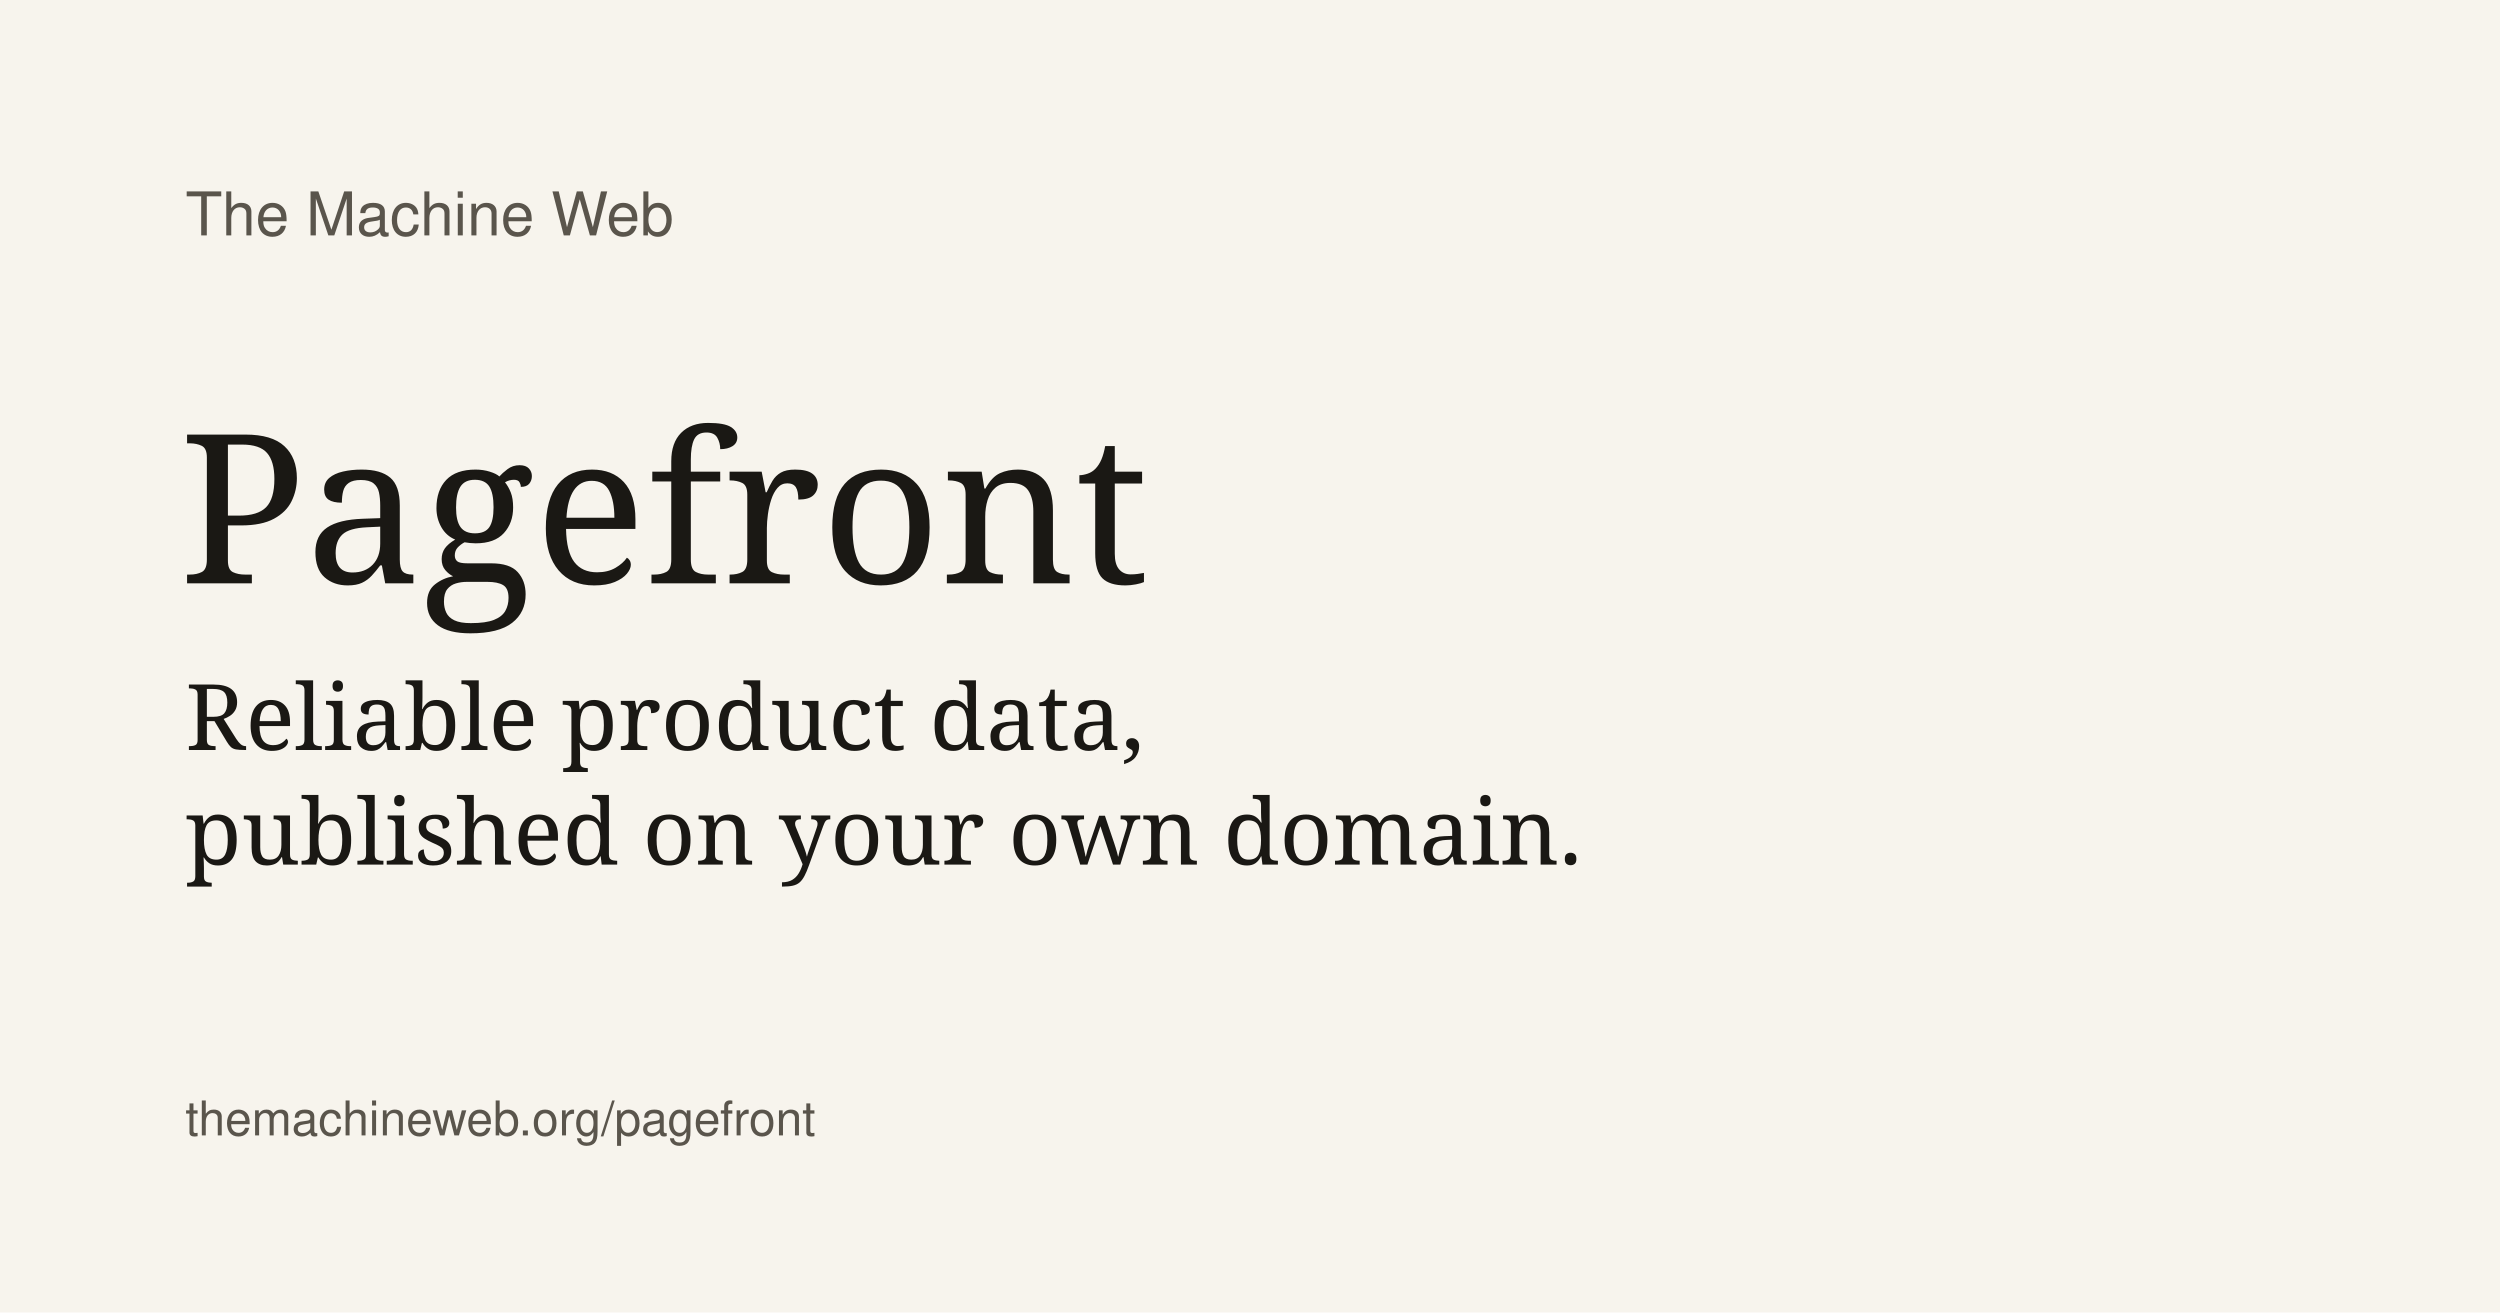
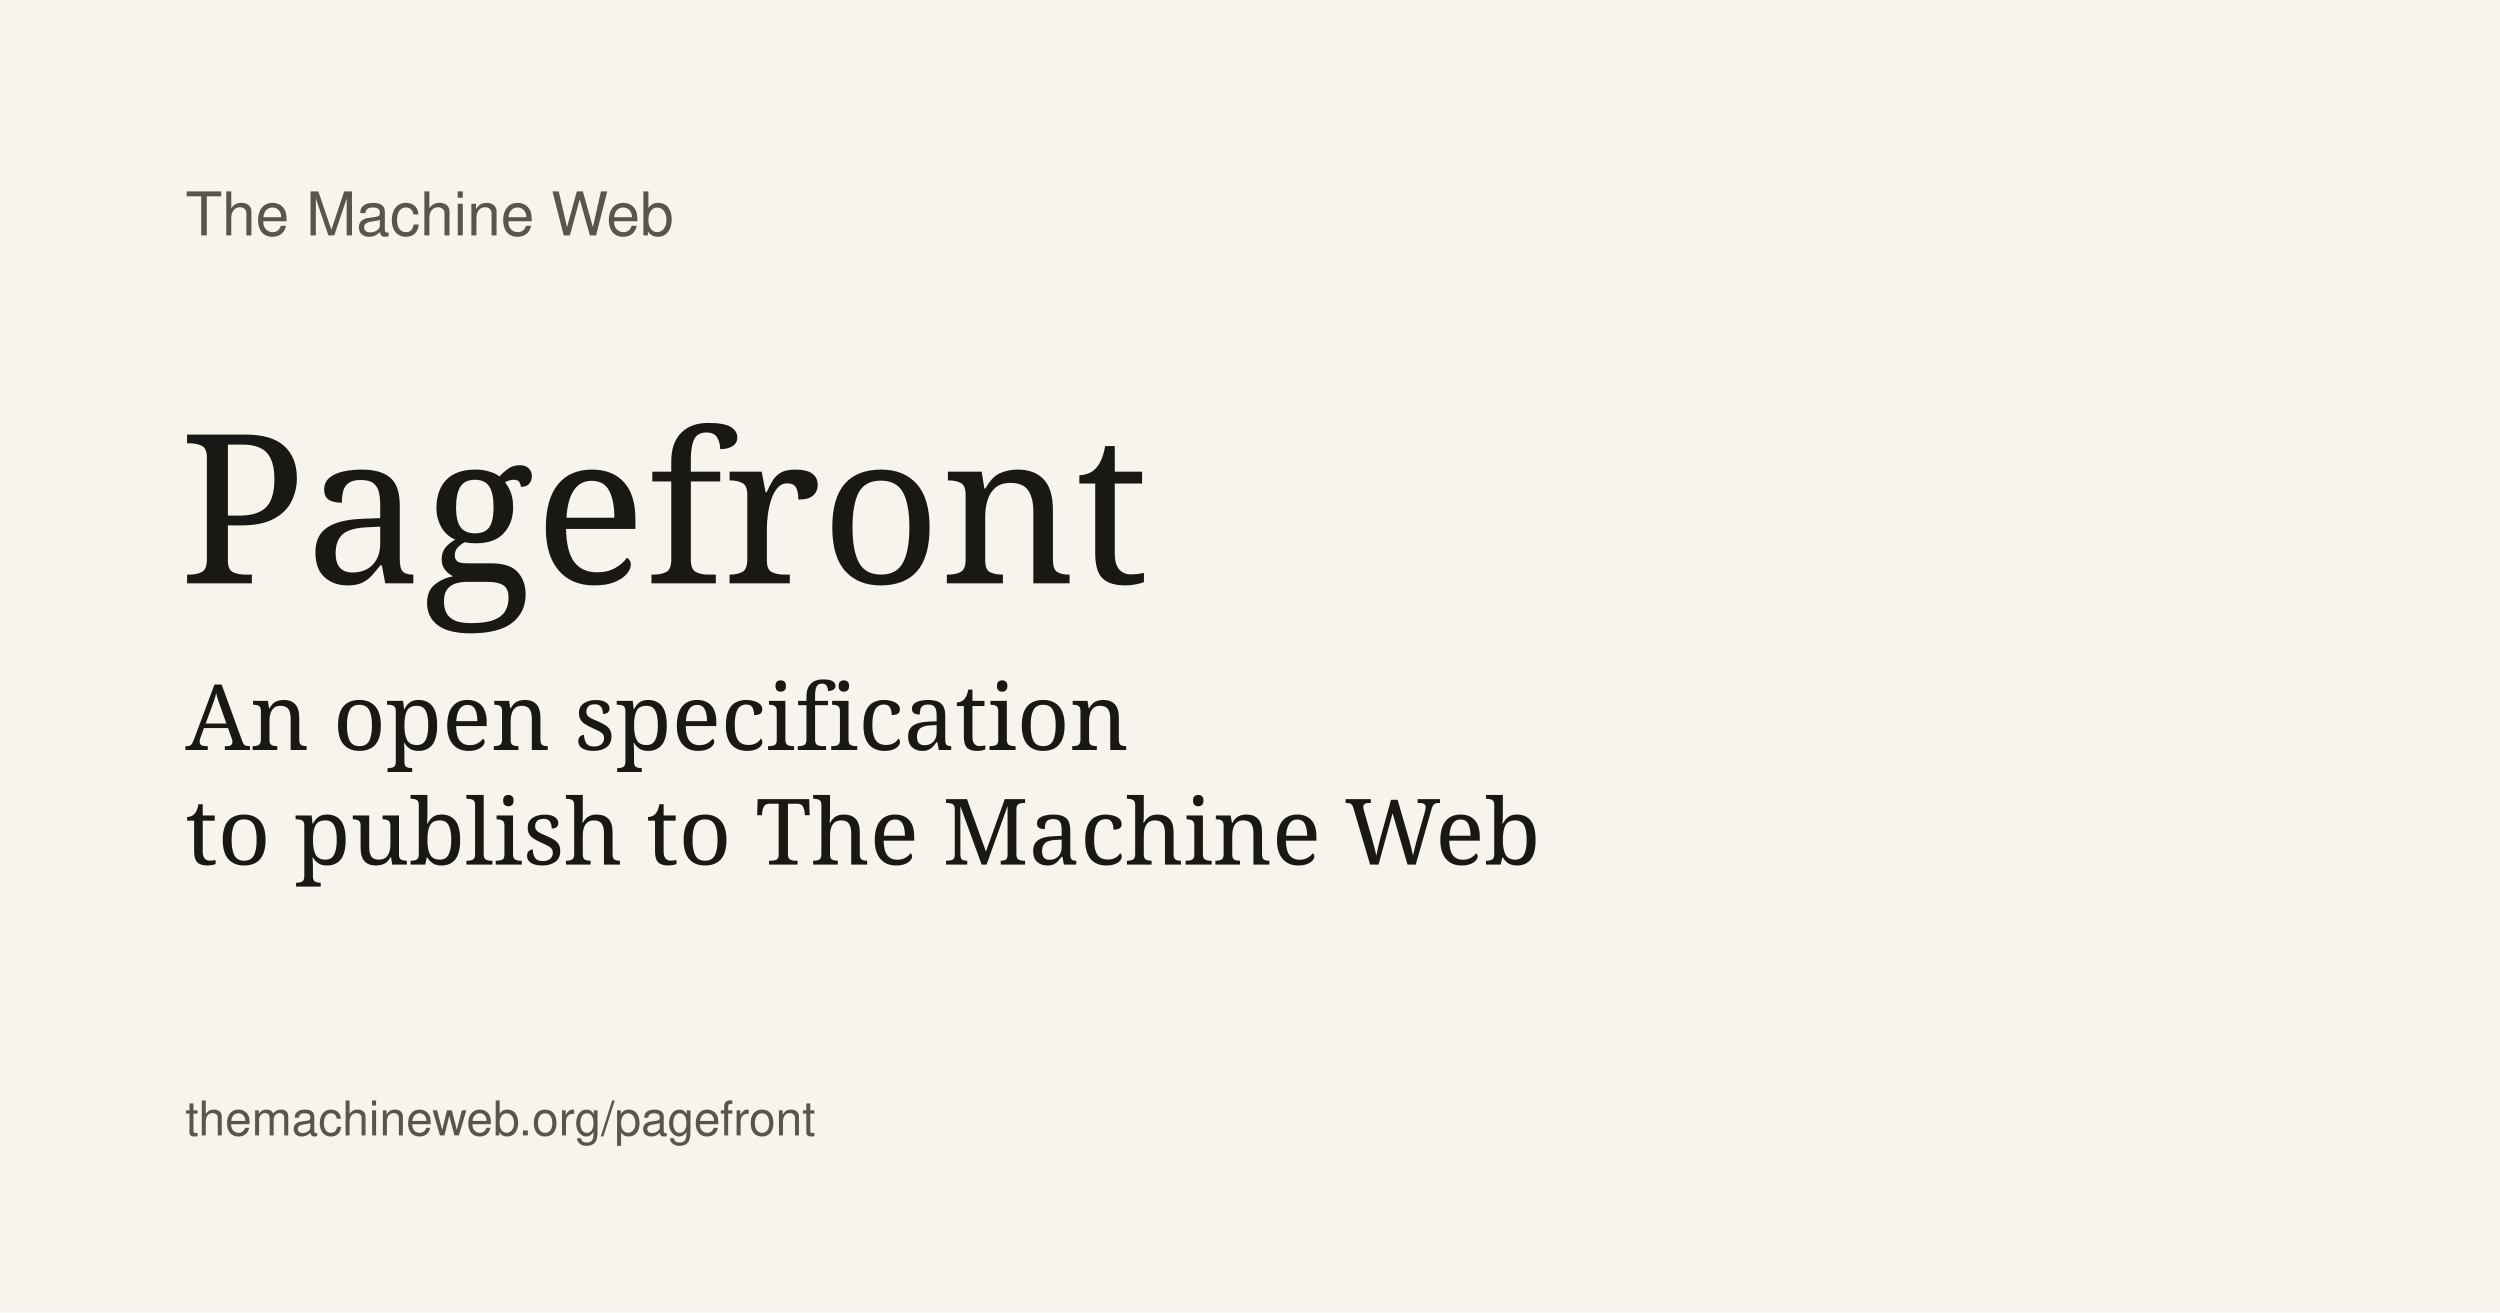
<svg xmlns="http://www.w3.org/2000/svg" width="2400" height="1260" viewBox="0 0 2400 1260">
  <rect width="2400" height="1260" fill="#f7f4ed" />
  <text x="178" y="226" font-family="Helvetica Neue, Helvetica, Arial, sans-serif" font-size="58" fill="#5a554c">The Machine Web</text>
  <text x="172" y="560" font-family="Charter, Georgia, serif" font-size="200" fill="#1a1814">Pagefront</text>
  <text font-family="Charter, Georgia, serif" font-size="88" fill="#1a1814">
-     <tspan x="178" y="720">Reliable product data,</tspan>
-     <tspan x="178" y="830">published on your own domain.</tspan>
+     <tspan x="178" y="720">An open specification</tspan>
+     <tspan x="178" y="830">to publish to The Machine Web</tspan>
  </text>
  <text x="178" y="1090" font-family="Helvetica Neue, Helvetica, Arial, sans-serif" font-size="46" fill="#5a554c">themachineweb.org/pagefront</text>
</svg>
